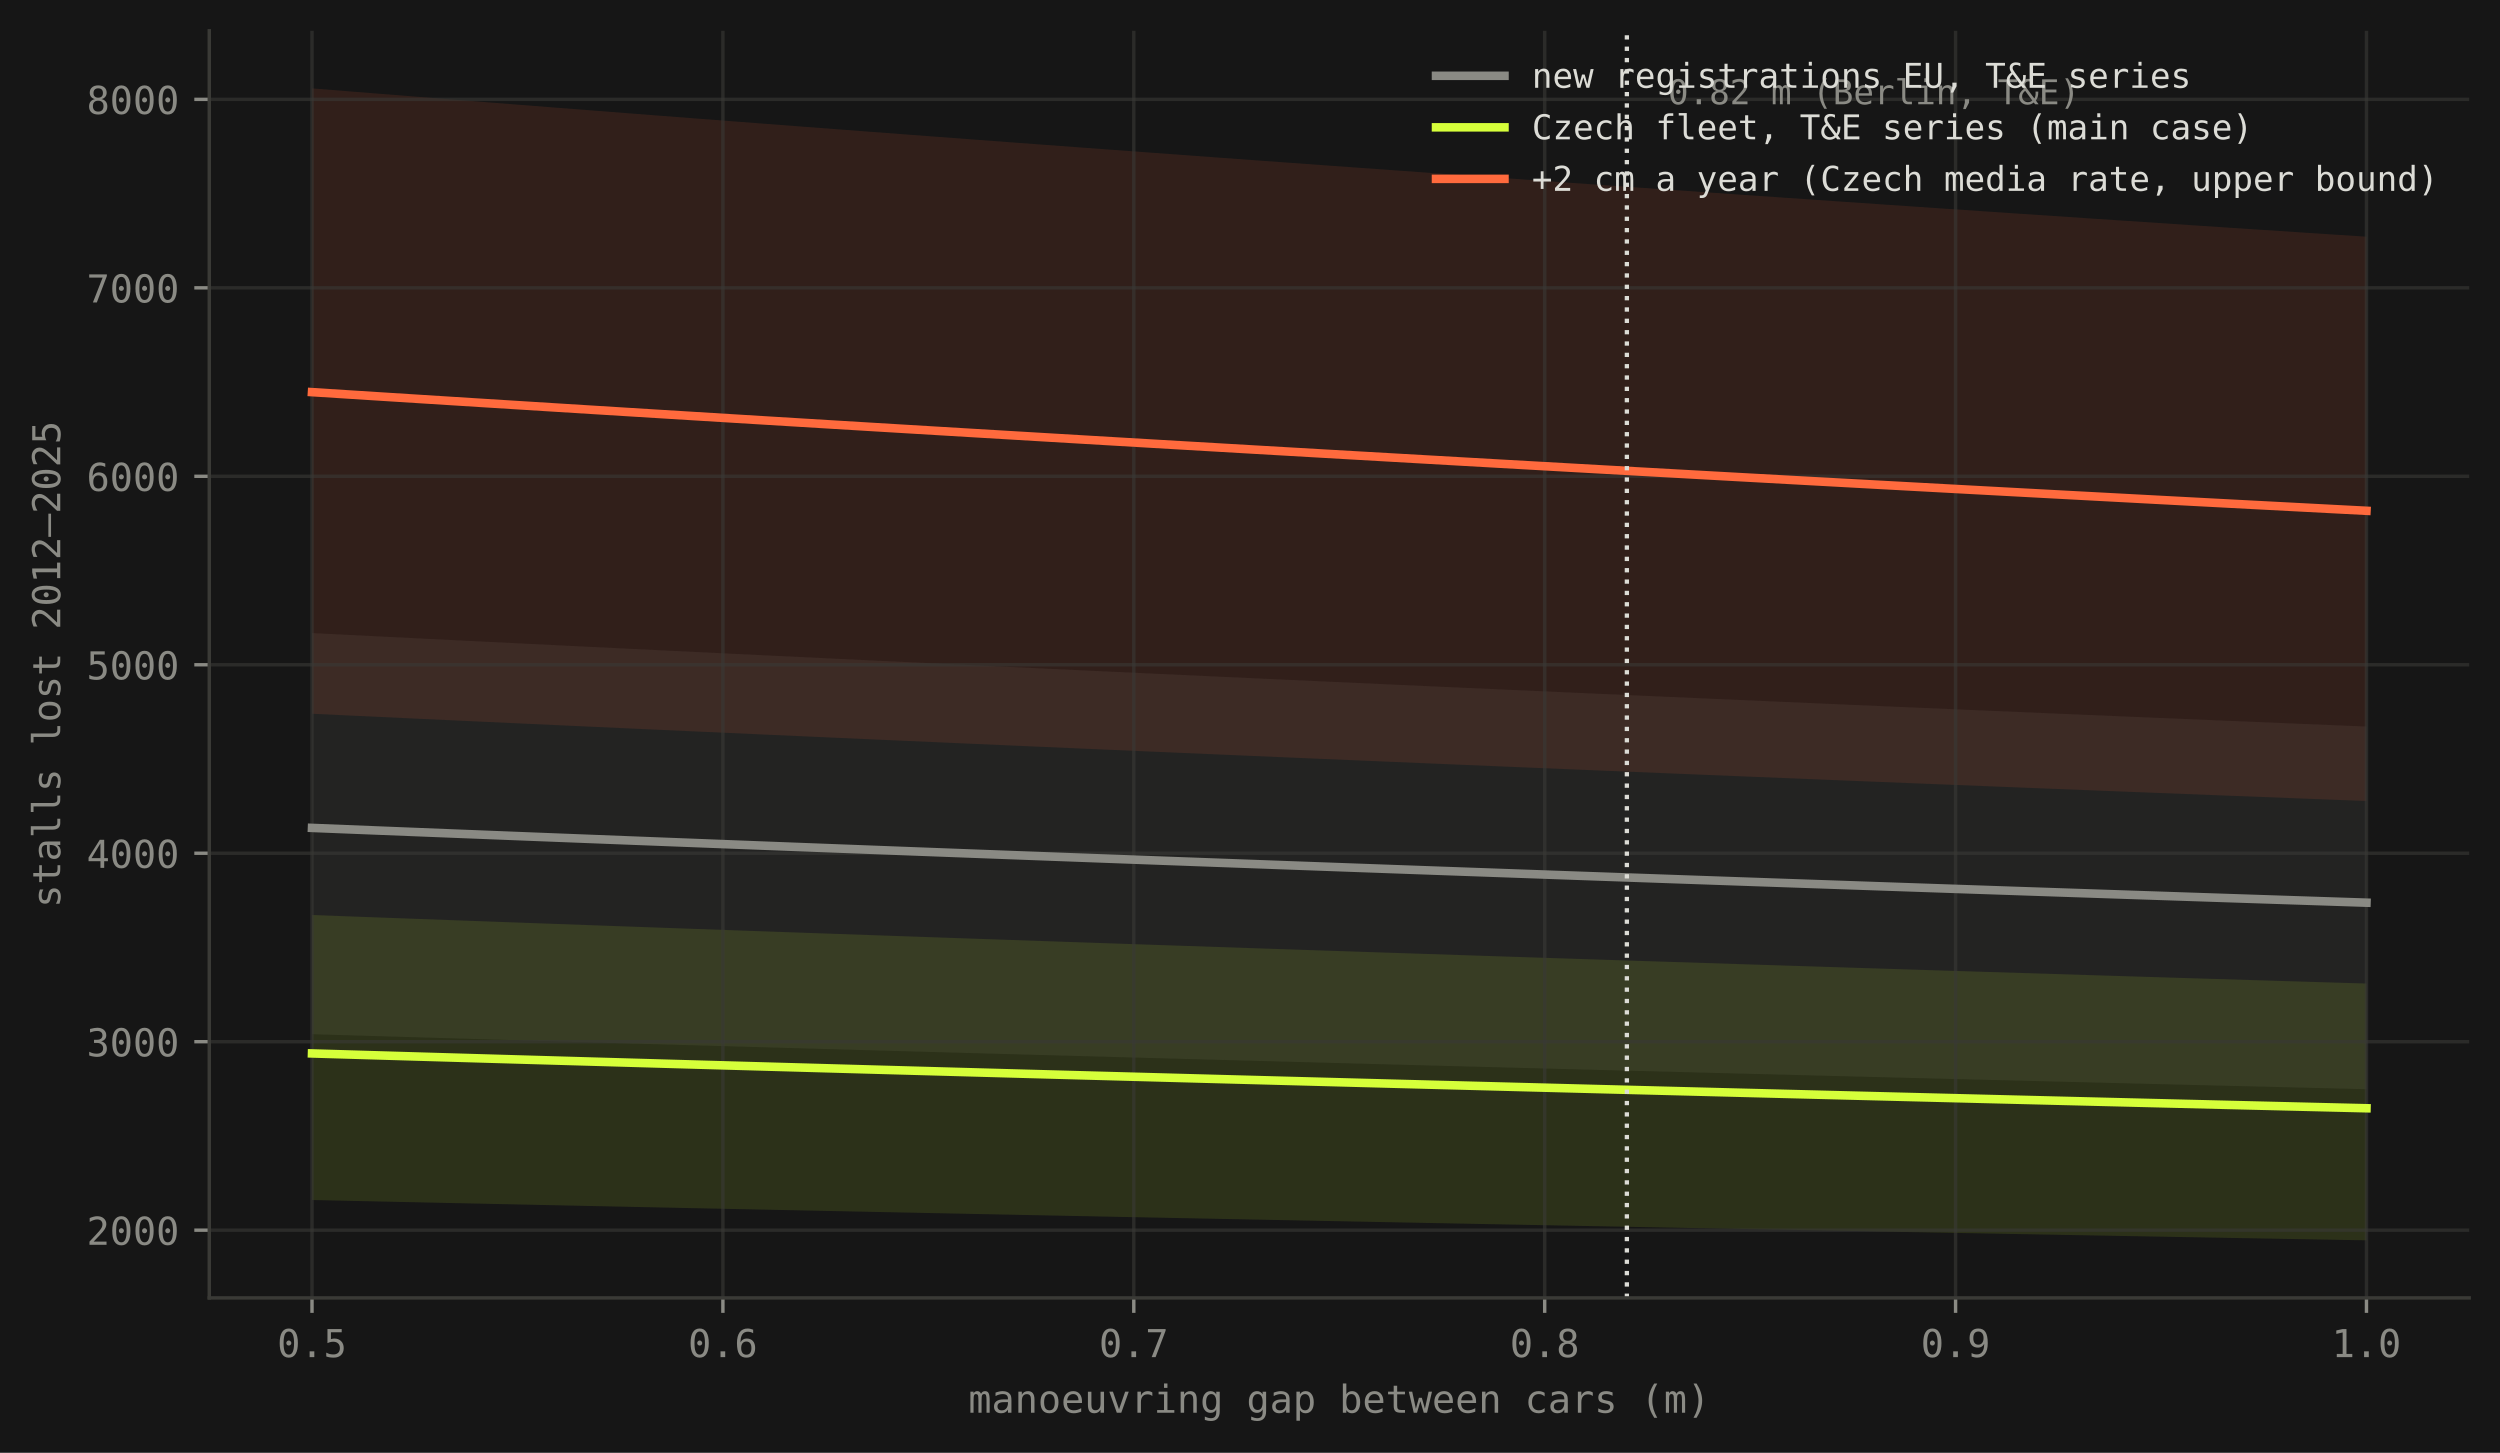
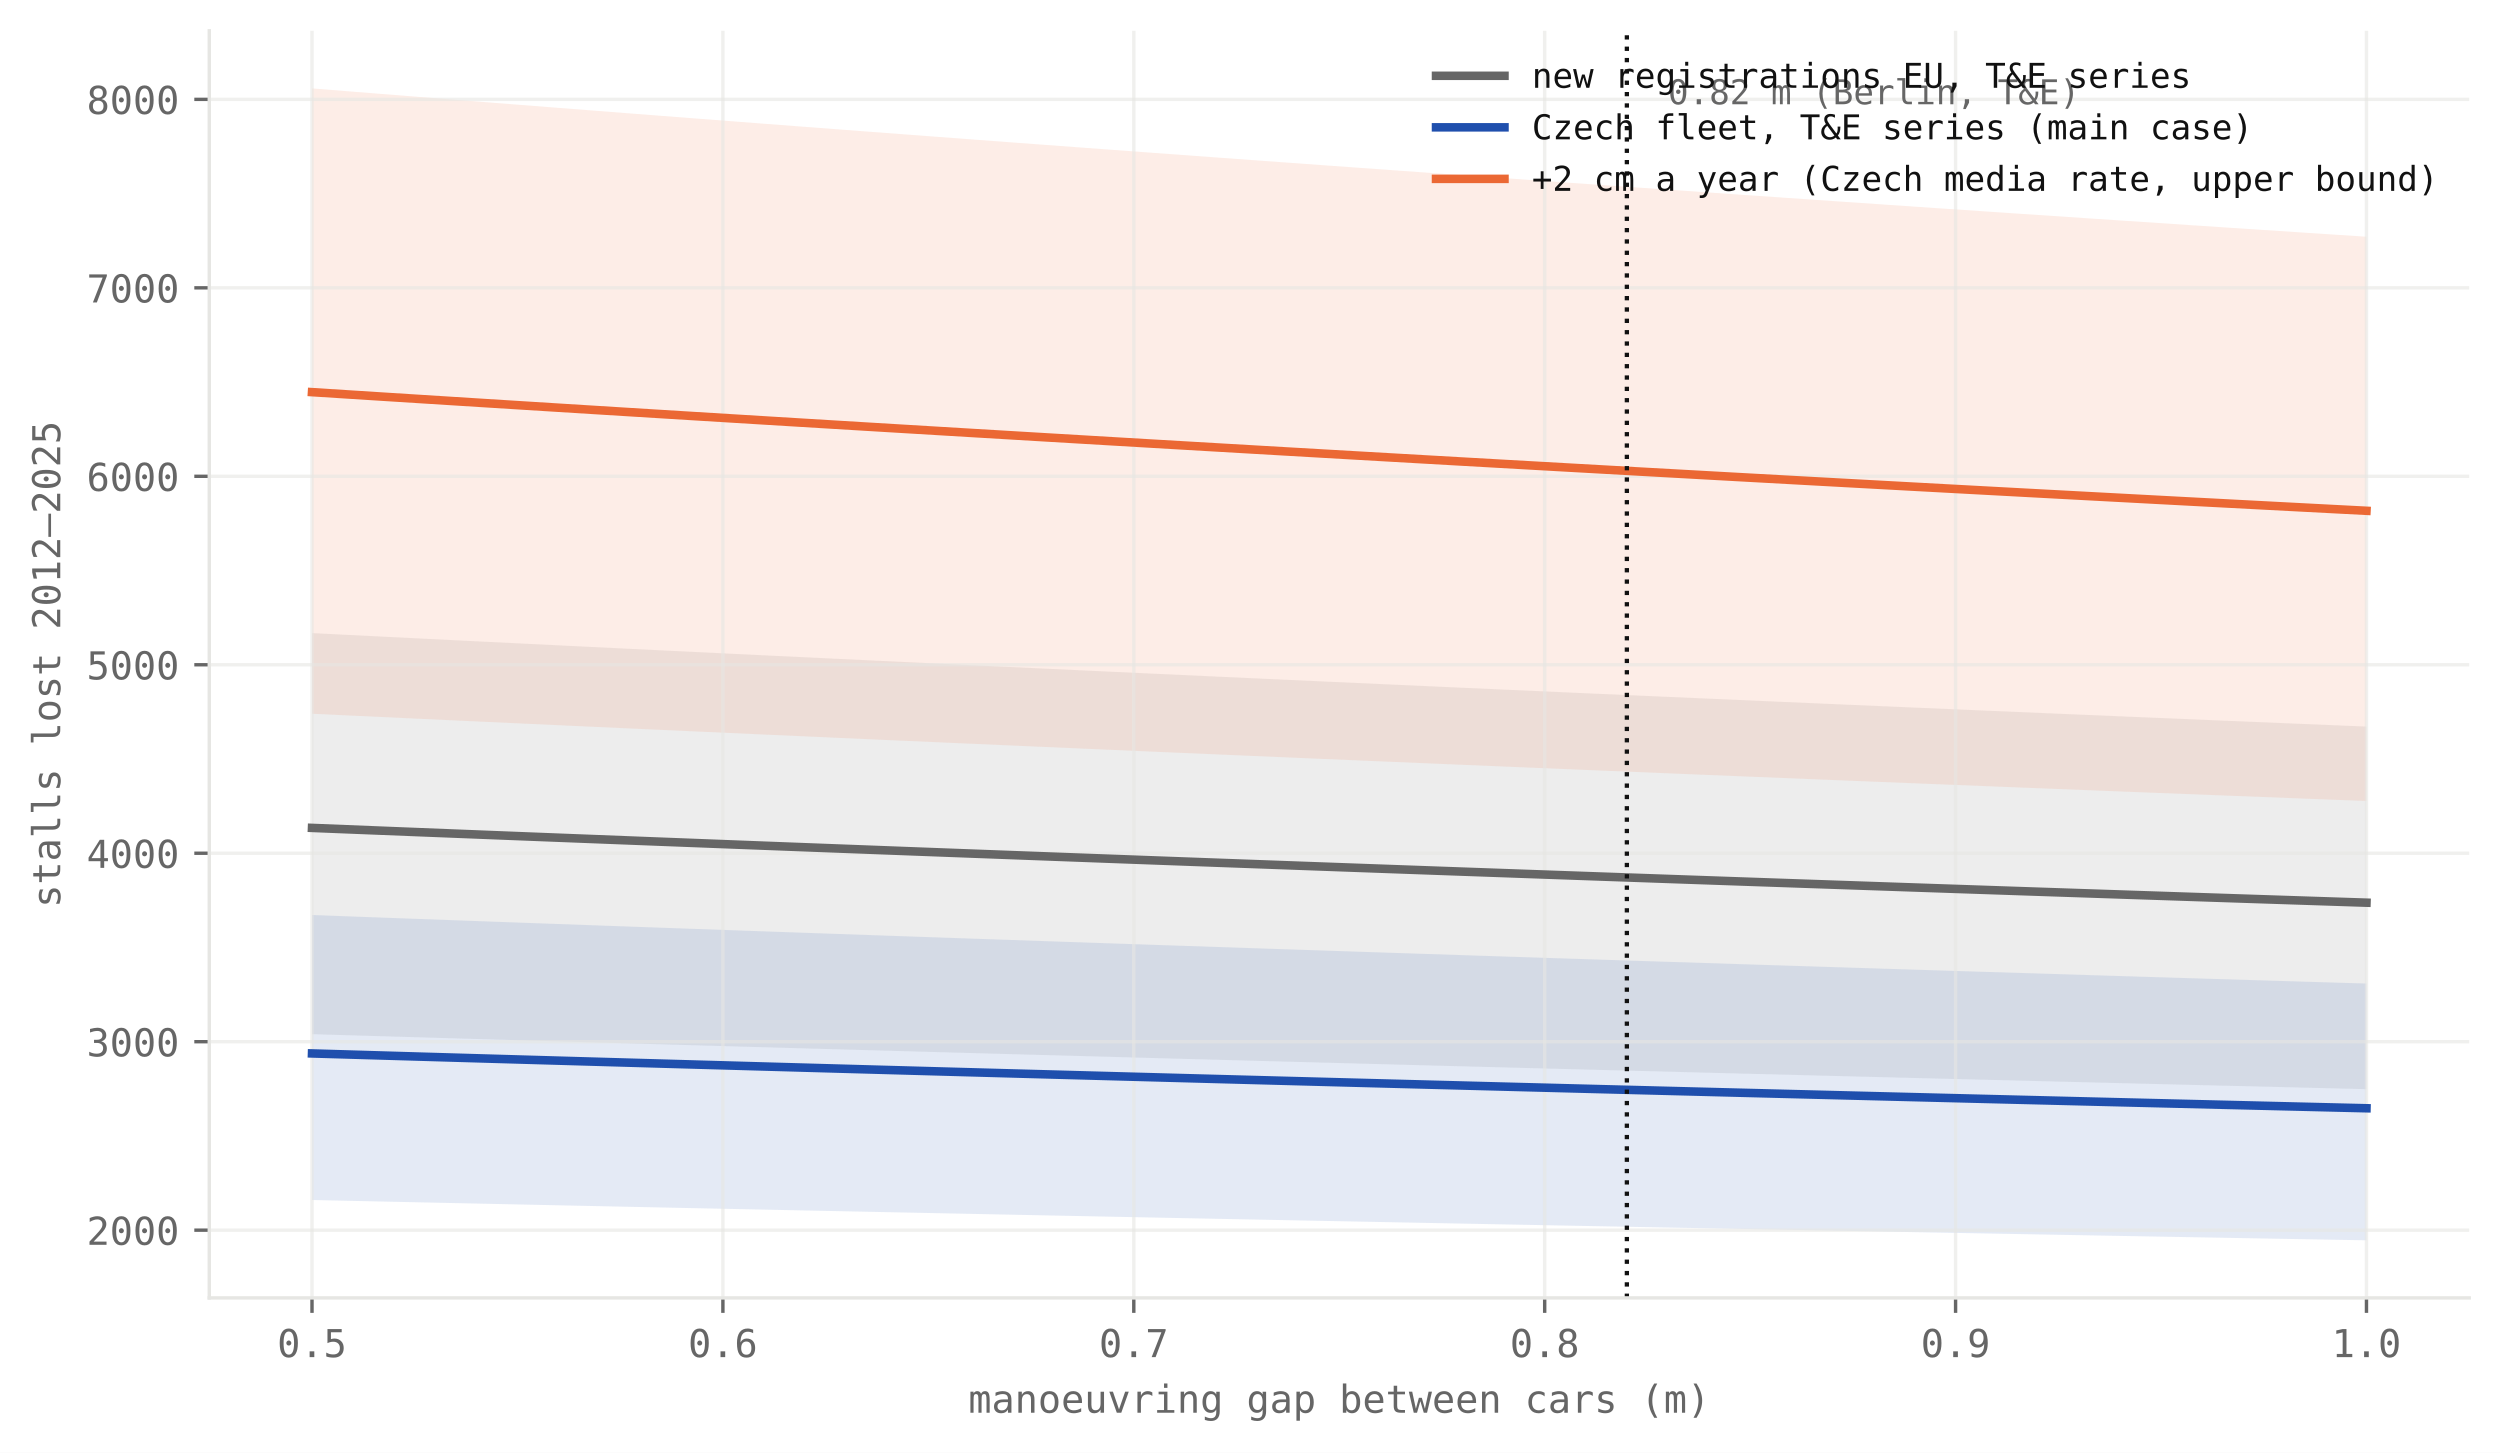
<svg xmlns="http://www.w3.org/2000/svg" xmlns:xlink="http://www.w3.org/1999/xlink" width="584.4pt" height="339.6pt" viewBox="0 0 584.4 339.6" version="1.1">
  <defs>
    <style type="text/css">*{stroke-linejoin: round; stroke-linecap: butt}</style>
  </defs>
  <g id="figure_1">
    <g id="patch_1">
-       <path d="M 0 339.6  L 584.4 339.6  L 584.4 0  L 0 0  z " style="fill: #161616" />
+       <path d="M 0 339.6  L 584.4 339.6  L 584.4 0  L 0 0  z " style="fill: #ffffff" />
    </g>
    <g id="axes_1">
      <g id="patch_2">
-         <path d="M 48.922 303.399  L 577.2 303.399  L 577.2 7.2  L 48.922 7.2  z " style="fill: #161616" />
+         <path d="M 48.922 303.399  L 577.2 303.399  L 577.2 7.2  L 48.922 7.2  z " style="fill: #ffffff" />
      </g>
      <g id="FillBetweenPolyCollection_1">
        <defs>
          <path id="m9bef10f6ce" d="M 72.934 -191.609  L 72.934 -97.853  L 81.074 -97.612  L 89.214 -97.373  L 97.354 -97.134  L 105.494 -96.896  L 113.634 -96.659  L 121.774 -96.423  L 129.913 -96.187  L 138.053 -95.952  L 146.193 -95.719  L 154.333 -95.486  L 162.473 -95.254  L 170.613 -95.022  L 178.753 -94.792  L 186.893 -94.562  L 195.032 -94.333  L 203.172 -94.105  L 211.312 -93.878  L 219.452 -93.651  L 227.592 -93.426  L 235.732 -93.201  L 243.872 -92.977  L 252.012 -92.753  L 260.151 -92.531  L 268.291 -92.309  L 276.431 -92.088  L 284.571 -91.867  L 292.711 -91.648  L 300.851 -91.429  L 308.991 -91.211  L 317.131 -90.994  L 325.27 -90.777  L 333.41 -90.561  L 341.55 -90.346  L 349.69 -90.132  L 357.83 -89.918  L 365.97 -89.705  L 374.11 -89.493  L 382.25 -89.281  L 390.389 -89.071  L 398.529 -88.861  L 406.669 -88.651  L 414.809 -88.443  L 422.949 -88.235  L 431.089 -88.027  L 439.229 -87.821  L 447.369 -87.615  L 455.508 -87.41  L 463.648 -87.205  L 471.788 -87.001  L 479.928 -86.798  L 488.068 -86.596  L 496.208 -86.394  L 504.348 -86.193  L 512.488 -85.992  L 520.627 -85.792  L 528.767 -85.593  L 536.907 -85.394  L 545.047 -85.196  L 553.187 -84.999  L 553.187 -169.757  L 553.187 -169.757  L 545.047 -170.093  L 536.907 -170.429  L 528.767 -170.767  L 520.627 -171.105  L 512.488 -171.445  L 504.348 -171.786  L 496.208 -172.128  L 488.068 -172.471  L 479.928 -172.816  L 471.788 -173.161  L 463.648 -173.507  L 455.508 -173.855  L 447.369 -174.204  L 439.229 -174.554  L 431.089 -174.905  L 422.949 -175.258  L 414.809 -175.611  L 406.669 -175.966  L 398.529 -176.322  L 390.389 -176.679  L 382.25 -177.037  L 374.11 -177.397  L 365.97 -177.758  L 357.83 -178.12  L 349.69 -178.483  L 341.55 -178.847  L 333.41 -179.213  L 325.27 -179.58  L 317.131 -179.948  L 308.991 -180.317  L 300.851 -180.688  L 292.711 -181.06  L 284.571 -181.433  L 276.431 -181.808  L 268.291 -182.184  L 260.151 -182.561  L 252.012 -182.939  L 243.872 -183.319  L 235.732 -183.7  L 227.592 -184.082  L 219.452 -184.466  L 211.312 -184.851  L 203.172 -185.237  L 195.032 -185.625  L 186.893 -186.014  L 178.753 -186.405  L 170.613 -186.797  L 162.473 -187.19  L 154.333 -187.584  L 146.193 -187.981  L 138.053 -188.378  L 129.913 -188.777  L 121.774 -189.177  L 113.634 -189.579  L 105.494 -189.982  L 97.354 -190.386  L 89.214 -190.792  L 81.074 -191.2  L 72.934 -191.609  z " />
        </defs>
        <g clip-path="url(#p67eb37862a)">
-           <use xlink:href="#m9bef10f6ce" x="0" y="339.6" style="fill: #8a8a84; fill-opacity: 0.12" />
+           <use xlink:href="#m9bef10f6ce" x="0" y="339.6" style="fill: #666666; fill-opacity: 0.12" />
        </g>
      </g>
      <g id="FillBetweenPolyCollection_2">
        <defs>
          <path id="m5cf1ef7be6" d="M 72.934 -125.706  L 72.934 -59.087  L 81.074 -58.91  L 89.214 -58.733  L 97.354 -58.558  L 105.494 -58.383  L 113.634 -58.209  L 121.774 -58.035  L 129.913 -57.862  L 138.053 -57.689  L 146.193 -57.518  L 154.333 -57.347  L 162.473 -57.176  L 170.613 -57.006  L 178.753 -56.837  L 186.893 -56.668  L 195.032 -56.5  L 203.172 -56.333  L 211.312 -56.166  L 219.452 -56  L 227.592 -55.834  L 235.732 -55.669  L 243.872 -55.504  L 252.012 -55.341  L 260.151 -55.177  L 268.291 -55.015  L 276.431 -54.853  L 284.571 -54.691  L 292.711 -54.53  L 300.851 -54.37  L 308.991 -54.21  L 317.131 -54.051  L 325.27 -53.892  L 333.41 -53.734  L 341.55 -53.576  L 349.69 -53.419  L 357.83 -53.263  L 365.97 -53.107  L 374.11 -52.951  L 382.25 -52.796  L 390.389 -52.642  L 398.529 -52.488  L 406.669 -52.335  L 414.809 -52.182  L 422.949 -52.03  L 431.089 -51.878  L 439.229 -51.727  L 447.369 -51.577  L 455.508 -51.426  L 463.648 -51.277  L 471.788 -51.128  L 479.928 -50.979  L 488.068 -50.831  L 496.208 -50.683  L 504.348 -50.536  L 512.488 -50.39  L 520.627 -50.244  L 528.767 -50.098  L 536.907 -49.953  L 545.047 -49.808  L 553.187 -49.664  L 553.187 -109.688  L 553.187 -109.688  L 545.047 -109.933  L 536.907 -110.179  L 528.767 -110.426  L 520.627 -110.673  L 512.488 -110.921  L 504.348 -111.171  L 496.208 -111.421  L 488.068 -111.672  L 479.928 -111.923  L 471.788 -112.176  L 463.648 -112.429  L 455.508 -112.684  L 447.369 -112.939  L 439.229 -113.195  L 431.089 -113.452  L 422.949 -113.71  L 414.809 -113.969  L 406.669 -114.228  L 398.529 -114.489  L 390.389 -114.75  L 382.25 -115.012  L 374.11 -115.276  L 365.97 -115.54  L 357.83 -115.805  L 349.69 -116.071  L 341.55 -116.338  L 333.41 -116.606  L 325.27 -116.875  L 317.131 -117.145  L 308.991 -117.415  L 300.851 -117.687  L 292.711 -117.96  L 284.571 -118.233  L 276.431 -118.508  L 268.291 -118.784  L 260.151 -119.06  L 252.012 -119.338  L 243.872 -119.616  L 235.732 -119.896  L 227.592 -120.176  L 219.452 -120.458  L 211.312 -120.741  L 203.172 -121.024  L 195.032 -121.309  L 186.893 -121.595  L 178.753 -121.881  L 170.613 -122.169  L 162.473 -122.458  L 154.333 -122.748  L 146.193 -123.039  L 138.053 -123.331  L 129.913 -123.624  L 121.774 -123.918  L 113.634 -124.213  L 105.494 -124.51  L 97.354 -124.807  L 89.214 -125.106  L 81.074 -125.405  L 72.934 -125.706  z " />
        </defs>
        <g clip-path="url(#p67eb37862a)">
-           <use xlink:href="#m5cf1ef7be6" x="0" y="339.6" style="fill: #d6ff3a; fill-opacity: 0.12" />
+           <use xlink:href="#m5cf1ef7be6" x="0" y="339.6" style="fill: #1f4fad; fill-opacity: 0.12" />
        </g>
      </g>
      <g id="FillBetweenPolyCollection_3">
        <defs>
          <path id="m1416a042d8" d="M 72.934 -318.936  L 72.934 -172.751  L 81.074 -172.369  L 89.214 -171.988  L 97.354 -171.608  L 105.494 -171.23  L 113.634 -170.853  L 121.774 -170.478  L 129.913 -170.104  L 138.053 -169.731  L 146.193 -169.36  L 154.333 -168.99  L 162.473 -168.621  L 170.613 -168.253  L 178.753 -167.887  L 186.893 -167.523  L 195.032 -167.159  L 203.172 -166.797  L 211.312 -166.436  L 219.452 -166.076  L 227.592 -165.718  L 235.732 -165.361  L 243.872 -165.005  L 252.012 -164.651  L 260.151 -164.297  L 268.291 -163.945  L 276.431 -163.594  L 284.571 -163.245  L 292.711 -162.896  L 300.851 -162.549  L 308.991 -162.203  L 317.131 -161.859  L 325.27 -161.515  L 333.41 -161.173  L 341.55 -160.831  L 349.69 -160.491  L 357.83 -160.153  L 365.97 -159.815  L 374.11 -159.478  L 382.25 -159.143  L 390.389 -158.809  L 398.529 -158.476  L 406.669 -158.144  L 414.809 -157.813  L 422.949 -157.483  L 431.089 -157.155  L 439.229 -156.828  L 447.369 -156.501  L 455.508 -156.176  L 463.648 -155.852  L 471.788 -155.529  L 479.928 -155.207  L 488.068 -154.886  L 496.208 -154.566  L 504.348 -154.247  L 512.488 -153.93  L 520.627 -153.613  L 528.767 -153.298  L 536.907 -152.983  L 545.047 -152.67  L 553.187 -152.357  L 553.187 -284.266  L 553.187 -284.266  L 545.047 -284.797  L 536.907 -285.33  L 528.767 -285.865  L 520.627 -286.401  L 512.488 -286.939  L 504.348 -287.479  L 496.208 -288.021  L 488.068 -288.565  L 479.928 -289.11  L 471.788 -289.658  L 463.648 -290.207  L 455.508 -290.758  L 447.369 -291.311  L 439.229 -291.865  L 431.089 -292.422  L 422.949 -292.981  L 414.809 -293.541  L 406.669 -294.103  L 398.529 -294.668  L 390.389 -295.234  L 382.25 -295.802  L 374.11 -296.372  L 365.97 -296.944  L 357.83 -297.518  L 349.69 -298.094  L 341.55 -298.672  L 333.41 -299.252  L 325.27 -299.834  L 317.131 -300.418  L 308.991 -301.004  L 300.851 -301.593  L 292.711 -302.183  L 284.571 -302.775  L 276.431 -303.369  L 268.291 -303.966  L 260.151 -304.564  L 252.012 -305.165  L 243.872 -305.768  L 235.732 -306.372  L 227.592 -306.979  L 219.452 -307.589  L 211.312 -308.2  L 203.172 -308.813  L 195.032 -309.429  L 186.893 -310.047  L 178.753 -310.667  L 170.613 -311.29  L 162.473 -311.914  L 154.333 -312.541  L 146.193 -313.17  L 138.053 -313.802  L 129.913 -314.435  L 121.774 -315.071  L 113.634 -315.709  L 105.494 -316.35  L 97.354 -316.993  L 89.214 -317.638  L 81.074 -318.286  L 72.934 -318.936  z " />
        </defs>
        <g clip-path="url(#p67eb37862a)">
-           <use xlink:href="#m1416a042d8" x="0" y="339.6" style="fill: #ff6a3d; fill-opacity: 0.12" />
+           <use xlink:href="#m1416a042d8" x="0" y="339.6" style="fill: #eb6834; fill-opacity: 0.12" />
        </g>
      </g>
      <g id="matplotlib.axis_1">
        <g id="xtick_1">
          <g id="line2d_1">
-             <path d="M 72.934 303.399  L 72.934 7.2  " clip-path="url(#p67eb37862a)" style="fill: none; stroke: #3a3a36; stroke-opacity: 0.6; stroke-width: 0.8; stroke-linecap: square" />
+             <path d="M 72.934 303.399  L 72.934 7.2  " clip-path="url(#p67eb37862a)" style="fill: none; stroke: #e6e6e3; stroke-opacity: 0.6; stroke-width: 0.8; stroke-linecap: square" />
          </g>
          <g id="line2d_2">
            <defs>
-               <path id="mad4e9bbb70" d="M 0 0  L 0 3.5  " style="stroke: #8a8a84; stroke-width: 0.8" />
+               <path id="mad4e9bbb70" d="M 0 0  L 0 3.5  " style="stroke: #666666; stroke-width: 0.8" />
            </defs>
            <g>
-               <use xlink:href="#mad4e9bbb70" x="72.934" y="303.399" style="fill: #8a8a84; stroke: #8a8a84; stroke-width: 0.8" />
+               <use xlink:href="#mad4e9bbb70" x="72.934" y="303.399" style="fill: #666666; stroke: #666666; stroke-width: 0.8" />
            </g>
          </g>
          <g id="text_1">
-             <text style="font-size: 9px; font-family: 'DejaVu Sans Mono', 'Bitstream Vera Sans Mono', 'Computer Modern Typewriter', 'Andale Mono', 'Nimbus Mono L', 'Courier New', 'Courier', 'Fixed', 'Terminal', monospace; text-anchor: middle; fill: #8a8a84" x="72.934" y="317.237" transform="rotate(-0 72.93427 317.2367)">0.5</text>
+             <text style="font-size: 9px; font-family: 'DejaVu Sans Mono', 'Bitstream Vera Sans Mono', 'Computer Modern Typewriter', 'Andale Mono', 'Nimbus Mono L', 'Courier New', 'Courier', 'Fixed', 'Terminal', monospace; text-anchor: middle; fill: #666666" x="72.934" y="317.237" transform="rotate(-0 72.93427 317.2367)">0.5</text>
          </g>
        </g>
        <g id="xtick_2">
          <g id="line2d_3">
-             <path d="M 168.985 303.399  L 168.985 7.2  " clip-path="url(#p67eb37862a)" style="fill: none; stroke: #3a3a36; stroke-opacity: 0.6; stroke-width: 0.8; stroke-linecap: square" />
+             <path d="M 168.985 303.399  L 168.985 7.2  " clip-path="url(#p67eb37862a)" style="fill: none; stroke: #e6e6e3; stroke-opacity: 0.6; stroke-width: 0.8; stroke-linecap: square" />
          </g>
          <g id="line2d_4">
            <g>
-               <use xlink:href="#mad4e9bbb70" x="168.985" y="303.399" style="fill: #8a8a84; stroke: #8a8a84; stroke-width: 0.8" />
+               <use xlink:href="#mad4e9bbb70" x="168.985" y="303.399" style="fill: #666666; stroke: #666666; stroke-width: 0.8" />
            </g>
          </g>
          <g id="text_2">
-             <text style="font-size: 9px; font-family: 'DejaVu Sans Mono', 'Bitstream Vera Sans Mono', 'Computer Modern Typewriter', 'Andale Mono', 'Nimbus Mono L', 'Courier New', 'Courier', 'Fixed', 'Terminal', monospace; text-anchor: middle; fill: #8a8a84" x="168.985" y="317.237" transform="rotate(-0 168.9848 317.2367)">0.6</text>
+             <text style="font-size: 9px; font-family: 'DejaVu Sans Mono', 'Bitstream Vera Sans Mono', 'Computer Modern Typewriter', 'Andale Mono', 'Nimbus Mono L', 'Courier New', 'Courier', 'Fixed', 'Terminal', monospace; text-anchor: middle; fill: #666666" x="168.985" y="317.237" transform="rotate(-0 168.9848 317.2367)">0.6</text>
          </g>
        </g>
        <g id="xtick_3">
          <g id="line2d_5">
-             <path d="M 265.035 303.399  L 265.035 7.2  " clip-path="url(#p67eb37862a)" style="fill: none; stroke: #3a3a36; stroke-opacity: 0.6; stroke-width: 0.8; stroke-linecap: square" />
+             <path d="M 265.035 303.399  L 265.035 7.2  " clip-path="url(#p67eb37862a)" style="fill: none; stroke: #e6e6e3; stroke-opacity: 0.6; stroke-width: 0.8; stroke-linecap: square" />
          </g>
          <g id="line2d_6">
            <g>
-               <use xlink:href="#mad4e9bbb70" x="265.035" y="303.399" style="fill: #8a8a84; stroke: #8a8a84; stroke-width: 0.8" />
+               <use xlink:href="#mad4e9bbb70" x="265.035" y="303.399" style="fill: #666666; stroke: #666666; stroke-width: 0.8" />
            </g>
          </g>
          <g id="text_3">
-             <text style="font-size: 9px; font-family: 'DejaVu Sans Mono', 'Bitstream Vera Sans Mono', 'Computer Modern Typewriter', 'Andale Mono', 'Nimbus Mono L', 'Courier New', 'Courier', 'Fixed', 'Terminal', monospace; text-anchor: middle; fill: #8a8a84" x="265.035" y="317.237" transform="rotate(-0 265.0353 317.2367)">0.7</text>
+             <text style="font-size: 9px; font-family: 'DejaVu Sans Mono', 'Bitstream Vera Sans Mono', 'Computer Modern Typewriter', 'Andale Mono', 'Nimbus Mono L', 'Courier New', 'Courier', 'Fixed', 'Terminal', monospace; text-anchor: middle; fill: #666666" x="265.035" y="317.237" transform="rotate(-0 265.0353 317.2367)">0.7</text>
          </g>
        </g>
        <g id="xtick_4">
          <g id="line2d_7">
-             <path d="M 361.086 303.399  L 361.086 7.2  " clip-path="url(#p67eb37862a)" style="fill: none; stroke: #3a3a36; stroke-opacity: 0.6; stroke-width: 0.8; stroke-linecap: square" />
+             <path d="M 361.086 303.399  L 361.086 7.2  " clip-path="url(#p67eb37862a)" style="fill: none; stroke: #e6e6e3; stroke-opacity: 0.6; stroke-width: 0.8; stroke-linecap: square" />
          </g>
          <g id="line2d_8">
            <g>
-               <use xlink:href="#mad4e9bbb70" x="361.086" y="303.399" style="fill: #8a8a84; stroke: #8a8a84; stroke-width: 0.8" />
+               <use xlink:href="#mad4e9bbb70" x="361.086" y="303.399" style="fill: #666666; stroke: #666666; stroke-width: 0.8" />
            </g>
          </g>
          <g id="text_4">
-             <text style="font-size: 9px; font-family: 'DejaVu Sans Mono', 'Bitstream Vera Sans Mono', 'Computer Modern Typewriter', 'Andale Mono', 'Nimbus Mono L', 'Courier New', 'Courier', 'Fixed', 'Terminal', monospace; text-anchor: middle; fill: #8a8a84" x="361.086" y="317.237" transform="rotate(-0 361.0858 317.2367)">0.8</text>
+             <text style="font-size: 9px; font-family: 'DejaVu Sans Mono', 'Bitstream Vera Sans Mono', 'Computer Modern Typewriter', 'Andale Mono', 'Nimbus Mono L', 'Courier New', 'Courier', 'Fixed', 'Terminal', monospace; text-anchor: middle; fill: #666666" x="361.086" y="317.237" transform="rotate(-0 361.0858 317.2367)">0.8</text>
          </g>
        </g>
        <g id="xtick_5">
          <g id="line2d_9">
-             <path d="M 457.136 303.399  L 457.136 7.2  " clip-path="url(#p67eb37862a)" style="fill: none; stroke: #3a3a36; stroke-opacity: 0.6; stroke-width: 0.8; stroke-linecap: square" />
+             <path d="M 457.136 303.399  L 457.136 7.2  " clip-path="url(#p67eb37862a)" style="fill: none; stroke: #e6e6e3; stroke-opacity: 0.6; stroke-width: 0.8; stroke-linecap: square" />
          </g>
          <g id="line2d_10">
            <g>
-               <use xlink:href="#mad4e9bbb70" x="457.136" y="303.399" style="fill: #8a8a84; stroke: #8a8a84; stroke-width: 0.8" />
+               <use xlink:href="#mad4e9bbb70" x="457.136" y="303.399" style="fill: #666666; stroke: #666666; stroke-width: 0.8" />
            </g>
          </g>
          <g id="text_5">
-             <text style="font-size: 9px; font-family: 'DejaVu Sans Mono', 'Bitstream Vera Sans Mono', 'Computer Modern Typewriter', 'Andale Mono', 'Nimbus Mono L', 'Courier New', 'Courier', 'Fixed', 'Terminal', monospace; text-anchor: middle; fill: #8a8a84" x="457.136" y="317.237" transform="rotate(-0 457.1364 317.2367)">0.9</text>
+             <text style="font-size: 9px; font-family: 'DejaVu Sans Mono', 'Bitstream Vera Sans Mono', 'Computer Modern Typewriter', 'Andale Mono', 'Nimbus Mono L', 'Courier New', 'Courier', 'Fixed', 'Terminal', monospace; text-anchor: middle; fill: #666666" x="457.136" y="317.237" transform="rotate(-0 457.1364 317.2367)">0.9</text>
          </g>
        </g>
        <g id="xtick_6">
          <g id="line2d_11">
-             <path d="M 553.187 303.399  L 553.187 7.2  " clip-path="url(#p67eb37862a)" style="fill: none; stroke: #3a3a36; stroke-opacity: 0.6; stroke-width: 0.8; stroke-linecap: square" />
+             <path d="M 553.187 303.399  L 553.187 7.2  " clip-path="url(#p67eb37862a)" style="fill: none; stroke: #e6e6e3; stroke-opacity: 0.6; stroke-width: 0.8; stroke-linecap: square" />
          </g>
          <g id="line2d_12">
            <g>
-               <use xlink:href="#mad4e9bbb70" x="553.187" y="303.399" style="fill: #8a8a84; stroke: #8a8a84; stroke-width: 0.8" />
+               <use xlink:href="#mad4e9bbb70" x="553.187" y="303.399" style="fill: #666666; stroke: #666666; stroke-width: 0.8" />
            </g>
          </g>
          <g id="text_6">
-             <text style="font-size: 9px; font-family: 'DejaVu Sans Mono', 'Bitstream Vera Sans Mono', 'Computer Modern Typewriter', 'Andale Mono', 'Nimbus Mono L', 'Courier New', 'Courier', 'Fixed', 'Terminal', monospace; text-anchor: middle; fill: #8a8a84" x="553.187" y="317.237" transform="rotate(-0 553.1869 317.2367)">1.0</text>
+             <text style="font-size: 9px; font-family: 'DejaVu Sans Mono', 'Bitstream Vera Sans Mono', 'Computer Modern Typewriter', 'Andale Mono', 'Nimbus Mono L', 'Courier New', 'Courier', 'Fixed', 'Terminal', monospace; text-anchor: middle; fill: #666666" x="553.187" y="317.237" transform="rotate(-0 553.1869 317.2367)">1.0</text>
          </g>
        </g>
        <g id="text_7">
-           <text style="font-size: 9px; font-family: 'DejaVu Sans Mono', 'Bitstream Vera Sans Mono', 'Computer Modern Typewriter', 'Andale Mono', 'Nimbus Mono L', 'Courier New', 'Courier', 'Fixed', 'Terminal', monospace; text-anchor: middle; fill: #8a8a84" x="313.061" y="330.237" transform="rotate(-0 313.0606 330.2374)">manoeuvring gap between cars (m)</text>
+           <text style="font-size: 9px; font-family: 'DejaVu Sans Mono', 'Bitstream Vera Sans Mono', 'Computer Modern Typewriter', 'Andale Mono', 'Nimbus Mono L', 'Courier New', 'Courier', 'Fixed', 'Terminal', monospace; text-anchor: middle; fill: #666666" x="313.061" y="330.237" transform="rotate(-0 313.0606 330.2374)">manoeuvring gap between cars (m)</text>
        </g>
      </g>
      <g id="matplotlib.axis_2">
        <g id="ytick_1">
          <g id="line2d_13">
-             <path d="M 48.922 287.569  L 577.2 287.569  " clip-path="url(#p67eb37862a)" style="fill: none; stroke: #3a3a36; stroke-opacity: 0.6; stroke-width: 0.8; stroke-linecap: square" />
+             <path d="M 48.922 287.569  L 577.2 287.569  " clip-path="url(#p67eb37862a)" style="fill: none; stroke: #e6e6e3; stroke-opacity: 0.6; stroke-width: 0.8; stroke-linecap: square" />
          </g>
          <g id="line2d_14">
            <defs>
-               <path id="m25fd55a924" d="M 0 0  L -3.5 0  " style="stroke: #8a8a84; stroke-width: 0.8" />
+               <path id="m25fd55a924" d="M 0 0  L -3.5 0  " style="stroke: #666666; stroke-width: 0.8" />
            </defs>
            <g>
-               <use xlink:href="#m25fd55a924" x="48.922" y="287.569" style="fill: #8a8a84; stroke: #8a8a84; stroke-width: 0.8" />
+               <use xlink:href="#m25fd55a924" x="48.922" y="287.569" style="fill: #666666; stroke: #666666; stroke-width: 0.8" />
            </g>
          </g>
          <g id="text_8">
-             <text style="font-size: 9px; font-family: 'DejaVu Sans Mono', 'Bitstream Vera Sans Mono', 'Computer Modern Typewriter', 'Andale Mono', 'Nimbus Mono L', 'Courier New', 'Courier', 'Fixed', 'Terminal', monospace; text-anchor: end; fill: #8a8a84" x="41.922" y="290.988" transform="rotate(-0 41.92164 290.9882)">2000</text>
+             <text style="font-size: 9px; font-family: 'DejaVu Sans Mono', 'Bitstream Vera Sans Mono', 'Computer Modern Typewriter', 'Andale Mono', 'Nimbus Mono L', 'Courier New', 'Courier', 'Fixed', 'Terminal', monospace; text-anchor: end; fill: #666666" x="41.922" y="290.988" transform="rotate(-0 41.92164 290.9882)">2000</text>
          </g>
        </g>
        <g id="ytick_2">
          <g id="line2d_15">
-             <path d="M 48.922 243.512  L 577.2 243.512  " clip-path="url(#p67eb37862a)" style="fill: none; stroke: #3a3a36; stroke-opacity: 0.6; stroke-width: 0.8; stroke-linecap: square" />
+             <path d="M 48.922 243.512  L 577.2 243.512  " clip-path="url(#p67eb37862a)" style="fill: none; stroke: #e6e6e3; stroke-opacity: 0.6; stroke-width: 0.8; stroke-linecap: square" />
          </g>
          <g id="line2d_16">
            <g>
-               <use xlink:href="#m25fd55a924" x="48.922" y="243.512" style="fill: #8a8a84; stroke: #8a8a84; stroke-width: 0.8" />
+               <use xlink:href="#m25fd55a924" x="48.922" y="243.512" style="fill: #666666; stroke: #666666; stroke-width: 0.8" />
            </g>
          </g>
          <g id="text_9">
-             <text style="font-size: 9px; font-family: 'DejaVu Sans Mono', 'Bitstream Vera Sans Mono', 'Computer Modern Typewriter', 'Andale Mono', 'Nimbus Mono L', 'Courier New', 'Courier', 'Fixed', 'Terminal', monospace; text-anchor: end; fill: #8a8a84" x="41.922" y="246.931" transform="rotate(-0 41.92164 246.9311)">3000</text>
+             <text style="font-size: 9px; font-family: 'DejaVu Sans Mono', 'Bitstream Vera Sans Mono', 'Computer Modern Typewriter', 'Andale Mono', 'Nimbus Mono L', 'Courier New', 'Courier', 'Fixed', 'Terminal', monospace; text-anchor: end; fill: #666666" x="41.922" y="246.931" transform="rotate(-0 41.92164 246.9311)">3000</text>
          </g>
        </g>
        <g id="ytick_3">
          <g id="line2d_17">
-             <path d="M 48.922 199.455  L 577.2 199.455  " clip-path="url(#p67eb37862a)" style="fill: none; stroke: #3a3a36; stroke-opacity: 0.6; stroke-width: 0.8; stroke-linecap: square" />
+             <path d="M 48.922 199.455  L 577.2 199.455  " clip-path="url(#p67eb37862a)" style="fill: none; stroke: #e6e6e3; stroke-opacity: 0.6; stroke-width: 0.8; stroke-linecap: square" />
          </g>
          <g id="line2d_18">
            <g>
-               <use xlink:href="#m25fd55a924" x="48.922" y="199.455" style="fill: #8a8a84; stroke: #8a8a84; stroke-width: 0.8" />
+               <use xlink:href="#m25fd55a924" x="48.922" y="199.455" style="fill: #666666; stroke: #666666; stroke-width: 0.8" />
            </g>
          </g>
          <g id="text_10">
-             <text style="font-size: 9px; font-family: 'DejaVu Sans Mono', 'Bitstream Vera Sans Mono', 'Computer Modern Typewriter', 'Andale Mono', 'Nimbus Mono L', 'Courier New', 'Courier', 'Fixed', 'Terminal', monospace; text-anchor: end; fill: #8a8a84" x="41.922" y="202.874" transform="rotate(-0 41.92164 202.874)">4000</text>
+             <text style="font-size: 9px; font-family: 'DejaVu Sans Mono', 'Bitstream Vera Sans Mono', 'Computer Modern Typewriter', 'Andale Mono', 'Nimbus Mono L', 'Courier New', 'Courier', 'Fixed', 'Terminal', monospace; text-anchor: end; fill: #666666" x="41.922" y="202.874" transform="rotate(-0 41.92164 202.874)">4000</text>
          </g>
        </g>
        <g id="ytick_4">
          <g id="line2d_19">
-             <path d="M 48.922 155.398  L 577.2 155.398  " clip-path="url(#p67eb37862a)" style="fill: none; stroke: #3a3a36; stroke-opacity: 0.6; stroke-width: 0.8; stroke-linecap: square" />
+             <path d="M 48.922 155.398  L 577.2 155.398  " clip-path="url(#p67eb37862a)" style="fill: none; stroke: #e6e6e3; stroke-opacity: 0.6; stroke-width: 0.8; stroke-linecap: square" />
          </g>
          <g id="line2d_20">
            <g>
-               <use xlink:href="#m25fd55a924" x="48.922" y="155.398" style="fill: #8a8a84; stroke: #8a8a84; stroke-width: 0.8" />
+               <use xlink:href="#m25fd55a924" x="48.922" y="155.398" style="fill: #666666; stroke: #666666; stroke-width: 0.8" />
            </g>
          </g>
          <g id="text_11">
-             <text style="font-size: 9px; font-family: 'DejaVu Sans Mono', 'Bitstream Vera Sans Mono', 'Computer Modern Typewriter', 'Andale Mono', 'Nimbus Mono L', 'Courier New', 'Courier', 'Fixed', 'Terminal', monospace; text-anchor: end; fill: #8a8a84" x="41.922" y="158.817" transform="rotate(-0 41.92164 158.8169)">5000</text>
+             <text style="font-size: 9px; font-family: 'DejaVu Sans Mono', 'Bitstream Vera Sans Mono', 'Computer Modern Typewriter', 'Andale Mono', 'Nimbus Mono L', 'Courier New', 'Courier', 'Fixed', 'Terminal', monospace; text-anchor: end; fill: #666666" x="41.922" y="158.817" transform="rotate(-0 41.92164 158.8169)">5000</text>
          </g>
        </g>
        <g id="ytick_5">
          <g id="line2d_21">
-             <path d="M 48.922 111.341  L 577.2 111.341  " clip-path="url(#p67eb37862a)" style="fill: none; stroke: #3a3a36; stroke-opacity: 0.6; stroke-width: 0.8; stroke-linecap: square" />
+             <path d="M 48.922 111.341  L 577.2 111.341  " clip-path="url(#p67eb37862a)" style="fill: none; stroke: #e6e6e3; stroke-opacity: 0.6; stroke-width: 0.8; stroke-linecap: square" />
          </g>
          <g id="line2d_22">
            <g>
-               <use xlink:href="#m25fd55a924" x="48.922" y="111.341" style="fill: #8a8a84; stroke: #8a8a84; stroke-width: 0.8" />
+               <use xlink:href="#m25fd55a924" x="48.922" y="111.341" style="fill: #666666; stroke: #666666; stroke-width: 0.8" />
            </g>
          </g>
          <g id="text_12">
-             <text style="font-size: 9px; font-family: 'DejaVu Sans Mono', 'Bitstream Vera Sans Mono', 'Computer Modern Typewriter', 'Andale Mono', 'Nimbus Mono L', 'Courier New', 'Courier', 'Fixed', 'Terminal', monospace; text-anchor: end; fill: #8a8a84" x="41.922" y="114.76" transform="rotate(-0 41.92164 114.7598)">6000</text>
+             <text style="font-size: 9px; font-family: 'DejaVu Sans Mono', 'Bitstream Vera Sans Mono', 'Computer Modern Typewriter', 'Andale Mono', 'Nimbus Mono L', 'Courier New', 'Courier', 'Fixed', 'Terminal', monospace; text-anchor: end; fill: #666666" x="41.922" y="114.76" transform="rotate(-0 41.92164 114.7598)">6000</text>
          </g>
        </g>
        <g id="ytick_6">
          <g id="line2d_23">
-             <path d="M 48.922 67.284  L 577.2 67.284  " clip-path="url(#p67eb37862a)" style="fill: none; stroke: #3a3a36; stroke-opacity: 0.6; stroke-width: 0.8; stroke-linecap: square" />
+             <path d="M 48.922 67.284  L 577.2 67.284  " clip-path="url(#p67eb37862a)" style="fill: none; stroke: #e6e6e3; stroke-opacity: 0.6; stroke-width: 0.8; stroke-linecap: square" />
          </g>
          <g id="line2d_24">
            <g>
-               <use xlink:href="#m25fd55a924" x="48.922" y="67.284" style="fill: #8a8a84; stroke: #8a8a84; stroke-width: 0.8" />
+               <use xlink:href="#m25fd55a924" x="48.922" y="67.284" style="fill: #666666; stroke: #666666; stroke-width: 0.8" />
            </g>
          </g>
          <g id="text_13">
-             <text style="font-size: 9px; font-family: 'DejaVu Sans Mono', 'Bitstream Vera Sans Mono', 'Computer Modern Typewriter', 'Andale Mono', 'Nimbus Mono L', 'Courier New', 'Courier', 'Fixed', 'Terminal', monospace; text-anchor: end; fill: #8a8a84" x="41.922" y="70.703" transform="rotate(-0 41.92164 70.70271)">7000</text>
+             <text style="font-size: 9px; font-family: 'DejaVu Sans Mono', 'Bitstream Vera Sans Mono', 'Computer Modern Typewriter', 'Andale Mono', 'Nimbus Mono L', 'Courier New', 'Courier', 'Fixed', 'Terminal', monospace; text-anchor: end; fill: #666666" x="41.922" y="70.703" transform="rotate(-0 41.92164 70.70271)">7000</text>
          </g>
        </g>
        <g id="ytick_7">
          <g id="line2d_25">
-             <path d="M 48.922 23.227  L 577.2 23.227  " clip-path="url(#p67eb37862a)" style="fill: none; stroke: #3a3a36; stroke-opacity: 0.6; stroke-width: 0.8; stroke-linecap: square" />
+             <path d="M 48.922 23.227  L 577.2 23.227  " clip-path="url(#p67eb37862a)" style="fill: none; stroke: #e6e6e3; stroke-opacity: 0.6; stroke-width: 0.8; stroke-linecap: square" />
          </g>
          <g id="line2d_26">
            <g>
-               <use xlink:href="#m25fd55a924" x="48.922" y="23.227" style="fill: #8a8a84; stroke: #8a8a84; stroke-width: 0.8" />
+               <use xlink:href="#m25fd55a924" x="48.922" y="23.227" style="fill: #666666; stroke: #666666; stroke-width: 0.8" />
            </g>
          </g>
          <g id="text_14">
-             <text style="font-size: 9px; font-family: 'DejaVu Sans Mono', 'Bitstream Vera Sans Mono', 'Computer Modern Typewriter', 'Andale Mono', 'Nimbus Mono L', 'Courier New', 'Courier', 'Fixed', 'Terminal', monospace; text-anchor: end; fill: #8a8a84" x="41.922" y="26.646" transform="rotate(-0 41.92164 26.64562)">8000</text>
+             <text style="font-size: 9px; font-family: 'DejaVu Sans Mono', 'Bitstream Vera Sans Mono', 'Computer Modern Typewriter', 'Andale Mono', 'Nimbus Mono L', 'Courier New', 'Courier', 'Fixed', 'Terminal', monospace; text-anchor: end; fill: #666666" x="41.922" y="26.646" transform="rotate(-0 41.92164 26.64562)">8000</text>
          </g>
        </g>
        <g id="text_15">
-           <text style="font-size: 9px; font-family: 'DejaVu Sans Mono', 'Bitstream Vera Sans Mono', 'Computer Modern Typewriter', 'Andale Mono', 'Nimbus Mono L', 'Courier New', 'Courier', 'Fixed', 'Terminal', monospace; text-anchor: middle; fill: #8a8a84" x="14.086" y="155.299" transform="rotate(-90 14.08641 155.2994)">stalls lost 2012–2025</text>
+           <text style="font-size: 9px; font-family: 'DejaVu Sans Mono', 'Bitstream Vera Sans Mono', 'Computer Modern Typewriter', 'Andale Mono', 'Nimbus Mono L', 'Courier New', 'Courier', 'Fixed', 'Terminal', monospace; text-anchor: middle; fill: #666666" x="14.086" y="155.299" transform="rotate(-90 14.08641 155.2994)">stalls lost 2012–2025</text>
        </g>
      </g>
      <g id="line2d_27">
-         <path d="M 72.934 193.529  L 81.074 193.856  L 89.214 194.182  L 97.354 194.507  L 105.494 194.831  L 113.634 195.153  L 121.774 195.475  L 129.913 195.795  L 138.053 196.114  L 146.193 196.432  L 154.333 196.749  L 162.473 197.064  L 170.613 197.379  L 178.753 197.693  L 186.893 198.005  L 195.032 198.316  L 203.172 198.626  L 211.312 198.936  L 219.452 199.244  L 227.592 199.551  L 235.732 199.856  L 243.872 200.161  L 252.012 200.465  L 260.151 200.768  L 268.291 201.069  L 276.431 201.37  L 284.571 201.67  L 292.711 201.968  L 300.851 202.266  L 308.991 202.562  L 317.131 202.858  L 325.27 203.153  L 333.41 203.446  L 341.55 203.739  L 349.69 204.03  L 357.83 204.321  L 365.97 204.61  L 374.11 204.899  L 382.25 205.186  L 390.389 205.473  L 398.529 205.759  L 406.669 206.044  L 414.809 206.327  L 422.949 206.61  L 431.089 206.892  L 439.229 207.173  L 447.369 207.453  L 455.508 207.732  L 463.648 208.01  L 471.788 208.288  L 479.928 208.564  L 488.068 208.839  L 496.208 209.114  L 504.348 209.387  L 512.488 209.66  L 520.627 209.932  L 528.767 210.203  L 536.907 210.473  L 545.047 210.742  L 553.187 211.01  " clip-path="url(#p67eb37862a)" style="fill: none; stroke: #8a8a84; stroke-width: 2; stroke-linecap: square" />
+         <path d="M 72.934 193.529  L 81.074 193.856  L 89.214 194.182  L 97.354 194.507  L 105.494 194.831  L 113.634 195.153  L 121.774 195.475  L 129.913 195.795  L 138.053 196.114  L 146.193 196.432  L 154.333 196.749  L 162.473 197.064  L 170.613 197.379  L 178.753 197.693  L 186.893 198.005  L 195.032 198.316  L 203.172 198.626  L 211.312 198.936  L 219.452 199.244  L 227.592 199.551  L 235.732 199.856  L 243.872 200.161  L 252.012 200.465  L 260.151 200.768  L 268.291 201.069  L 276.431 201.37  L 284.571 201.67  L 292.711 201.968  L 300.851 202.266  L 308.991 202.562  L 317.131 202.858  L 325.27 203.153  L 333.41 203.446  L 341.55 203.739  L 349.69 204.03  L 357.83 204.321  L 365.97 204.61  L 374.11 204.899  L 382.25 205.186  L 390.389 205.473  L 398.529 205.759  L 406.669 206.044  L 414.809 206.327  L 422.949 206.61  L 431.089 206.892  L 439.229 207.173  L 447.369 207.453  L 455.508 207.732  L 463.648 208.01  L 471.788 208.288  L 479.928 208.564  L 488.068 208.839  L 496.208 209.114  L 504.348 209.387  L 512.488 209.66  L 520.627 209.932  L 528.767 210.203  L 536.907 210.473  L 545.047 210.742  L 553.187 211.01  " clip-path="url(#p67eb37862a)" style="fill: none; stroke: #666666; stroke-width: 2; stroke-linecap: square" />
      </g>
      <g id="line2d_28">
-         <path d="M 72.934 246.252  L 81.074 246.492  L 89.214 246.732  L 97.354 246.971  L 105.494 247.209  L 113.634 247.446  L 121.774 247.682  L 129.913 247.917  L 138.053 248.152  L 146.193 248.385  L 154.333 248.618  L 162.473 248.85  L 170.613 249.081  L 178.753 249.311  L 186.893 249.541  L 195.032 249.769  L 203.172 249.997  L 211.312 250.224  L 219.452 250.45  L 227.592 250.675  L 235.732 250.9  L 243.872 251.123  L 252.012 251.346  L 260.151 251.568  L 268.291 251.789  L 276.431 252.01  L 284.571 252.23  L 292.711 252.449  L 300.851 252.667  L 308.991 252.884  L 317.131 253.101  L 325.27 253.316  L 333.41 253.532  L 341.55 253.746  L 349.69 253.959  L 357.83 254.172  L 365.97 254.384  L 374.11 254.596  L 382.25 254.806  L 390.389 255.016  L 398.529 255.225  L 406.669 255.434  L 414.809 255.641  L 422.949 255.848  L 431.089 256.055  L 439.229 256.26  L 447.369 256.465  L 455.508 256.669  L 463.648 256.873  L 471.788 257.076  L 479.928 257.278  L 488.068 257.479  L 496.208 257.68  L 504.348 257.88  L 512.488 258.079  L 520.627 258.278  L 528.767 258.476  L 536.907 258.673  L 545.047 258.87  L 553.187 259.066  " clip-path="url(#p67eb37862a)" style="fill: none; stroke: #d6ff3a; stroke-width: 2; stroke-linecap: square" />
+         <path d="M 72.934 246.252  L 81.074 246.492  L 89.214 246.732  L 97.354 246.971  L 105.494 247.209  L 113.634 247.446  L 121.774 247.682  L 129.913 247.917  L 138.053 248.152  L 146.193 248.385  L 154.333 248.618  L 162.473 248.85  L 170.613 249.081  L 178.753 249.311  L 186.893 249.541  L 195.032 249.769  L 203.172 249.997  L 211.312 250.224  L 219.452 250.45  L 227.592 250.675  L 235.732 250.9  L 243.872 251.123  L 252.012 251.346  L 260.151 251.568  L 268.291 251.789  L 276.431 252.01  L 284.571 252.23  L 292.711 252.449  L 300.851 252.667  L 308.991 252.884  L 317.131 253.101  L 325.27 253.316  L 333.41 253.532  L 341.55 253.746  L 349.69 253.959  L 357.83 254.172  L 365.97 254.384  L 374.11 254.596  L 382.25 254.806  L 390.389 255.016  L 398.529 255.225  L 406.669 255.434  L 414.809 255.641  L 422.949 255.848  L 431.089 256.055  L 439.229 256.26  L 447.369 256.465  L 455.508 256.669  L 463.648 256.873  L 471.788 257.076  L 479.928 257.278  L 488.068 257.479  L 496.208 257.68  L 504.348 257.88  L 512.488 258.079  L 520.627 258.278  L 528.767 258.476  L 536.907 258.673  L 545.047 258.87  L 553.187 259.066  " clip-path="url(#p67eb37862a)" style="fill: none; stroke: #1f4fad; stroke-width: 2; stroke-linecap: square" />
      </g>
      <g id="line2d_29">
-         <path d="M 72.934 91.668  L 81.074 92.188  L 89.214 92.706  L 97.354 93.222  L 105.494 93.736  L 113.634 94.249  L 121.774 94.759  L 129.913 95.268  L 138.053 95.775  L 146.193 96.28  L 154.333 96.783  L 162.473 97.285  L 170.613 97.785  L 178.753 98.283  L 186.893 98.779  L 195.032 99.273  L 203.172 99.766  L 211.312 100.256  L 219.452 100.745  L 227.592 101.233  L 235.732 101.718  L 243.872 102.202  L 252.012 102.684  L 260.151 103.165  L 268.291 103.644  L 276.431 104.121  L 284.571 104.596  L 292.711 105.07  L 300.851 105.542  L 308.991 106.013  L 317.131 106.482  L 325.27 106.949  L 333.41 107.415  L 341.55 107.879  L 349.69 108.341  L 357.83 108.802  L 365.97 109.261  L 374.11 109.719  L 382.25 110.175  L 390.389 110.629  L 398.529 111.082  L 406.669 111.534  L 414.809 111.983  L 422.949 112.432  L 431.089 112.879  L 439.229 113.324  L 447.369 113.768  L 455.508 114.21  L 463.648 114.651  L 471.788 115.09  L 479.928 115.528  L 488.068 115.964  L 496.208 116.399  L 504.348 116.833  L 512.488 117.265  L 520.627 117.695  L 528.767 118.125  L 536.907 118.552  L 545.047 118.979  L 553.187 119.403  " clip-path="url(#p67eb37862a)" style="fill: none; stroke: #ff6a3d; stroke-width: 2; stroke-linecap: square" />
+         <path d="M 72.934 91.668  L 81.074 92.188  L 89.214 92.706  L 97.354 93.222  L 105.494 93.736  L 113.634 94.249  L 121.774 94.759  L 129.913 95.268  L 138.053 95.775  L 146.193 96.28  L 154.333 96.783  L 162.473 97.285  L 170.613 97.785  L 178.753 98.283  L 186.893 98.779  L 195.032 99.273  L 203.172 99.766  L 211.312 100.256  L 219.452 100.745  L 227.592 101.233  L 235.732 101.718  L 243.872 102.202  L 252.012 102.684  L 260.151 103.165  L 268.291 103.644  L 276.431 104.121  L 284.571 104.596  L 292.711 105.07  L 300.851 105.542  L 308.991 106.013  L 317.131 106.482  L 325.27 106.949  L 333.41 107.415  L 341.55 107.879  L 349.69 108.341  L 357.83 108.802  L 365.97 109.261  L 374.11 109.719  L 382.25 110.175  L 390.389 110.629  L 398.529 111.082  L 406.669 111.534  L 414.809 111.983  L 422.949 112.432  L 431.089 112.879  L 439.229 113.324  L 447.369 113.768  L 455.508 114.21  L 463.648 114.651  L 471.788 115.09  L 479.928 115.528  L 488.068 115.964  L 496.208 116.399  L 504.348 116.833  L 512.488 117.265  L 520.627 117.695  L 528.767 118.125  L 536.907 118.552  L 545.047 118.979  L 553.187 119.403  " clip-path="url(#p67eb37862a)" style="fill: none; stroke: #eb6834; stroke-width: 2; stroke-linecap: square" />
      </g>
      <g id="line2d_30">
-         <path d="M 380.296 303.399  L 380.296 7.2  " clip-path="url(#p67eb37862a)" style="fill: none; stroke-dasharray: 1,1.65; stroke-dashoffset: 0; stroke: #dcdcd6" />
+         <path d="M 380.296 303.399  L 380.296 7.2  " clip-path="url(#p67eb37862a)" style="fill: none; stroke-dasharray: 1,1.65; stroke-dashoffset: 0; stroke: #111111" />
      </g>
      <g id="patch_3">
-         <path d="M 48.922 303.399  L 48.922 7.2  " style="fill: none; stroke: #3a3a36; stroke-width: 0.8; stroke-linejoin: miter; stroke-linecap: square" />
+         <path d="M 48.922 303.399  L 48.922 7.2  " style="fill: none; stroke: #e6e6e3; stroke-width: 0.8; stroke-linejoin: miter; stroke-linecap: square" />
      </g>
      <g id="patch_4">
-         <path d="M 48.922 303.399  L 577.2 303.399  " style="fill: none; stroke: #3a3a36; stroke-width: 0.8; stroke-linejoin: miter; stroke-linecap: square" />
+         <path d="M 48.922 303.399  L 577.2 303.399  " style="fill: none; stroke: #e6e6e3; stroke-width: 0.8; stroke-linejoin: miter; stroke-linecap: square" />
      </g>
      <g id="text_16">
-         <text style="font-size: 8px; font-family: 'DejaVu Sans Mono', 'Bitstream Vera Sans Mono', 'Computer Modern Typewriter', 'Andale Mono', 'Nimbus Mono L', 'Courier New', 'Courier', 'Fixed', 'Terminal', monospace; text-anchor: start; fill: #8a8a84" x="389.901" y="24.376" transform="rotate(-0 389.901 24.37575)">0.82 m (Berlin, T&amp;E)</text>
+         <text style="font-size: 8px; font-family: 'DejaVu Sans Mono', 'Bitstream Vera Sans Mono', 'Computer Modern Typewriter', 'Andale Mono', 'Nimbus Mono L', 'Courier New', 'Courier', 'Fixed', 'Terminal', monospace; text-anchor: start; fill: #666666" x="389.901" y="24.376" transform="rotate(-0 389.901 24.37575)">0.82 m (Berlin, T&amp;E)</text>
      </g>
      <g id="legend_1">
        <g id="line2d_31">
-           <path d="M 335.685 17.721  L 343.685 17.721  L 351.685 17.721  " style="fill: none; stroke: #8a8a84; stroke-width: 2; stroke-linecap: square" />
+           <path d="M 335.685 17.721  L 343.685 17.721  L 351.685 17.721  " style="fill: none; stroke: #666666; stroke-width: 2; stroke-linecap: square" />
        </g>
        <g id="text_17">
-           <text style="font-size: 8px; font-family: 'DejaVu Sans Mono', 'Bitstream Vera Sans Mono', 'Computer Modern Typewriter', 'Andale Mono', 'Nimbus Mono L', 'Courier New', 'Courier', 'Fixed', 'Terminal', monospace; text-anchor: start; fill: #dcdcd6" x="358.085" y="20.521" transform="rotate(-0 358.0845 20.52125)">new registrations EU, T&amp;E series</text>
+           <text style="font-size: 8px; font-family: 'DejaVu Sans Mono', 'Bitstream Vera Sans Mono', 'Computer Modern Typewriter', 'Andale Mono', 'Nimbus Mono L', 'Courier New', 'Courier', 'Fixed', 'Terminal', monospace; text-anchor: start; fill: #111111" x="358.085" y="20.521" transform="rotate(-0 358.0845 20.52125)">new registrations EU, T&amp;E series</text>
        </g>
        <g id="line2d_32">
-           <path d="M 335.685 29.764  L 343.685 29.764  L 351.685 29.764  " style="fill: none; stroke: #d6ff3a; stroke-width: 2; stroke-linecap: square" />
+           <path d="M 335.685 29.764  L 343.685 29.764  L 351.685 29.764  " style="fill: none; stroke: #1f4fad; stroke-width: 2; stroke-linecap: square" />
        </g>
        <g id="text_18">
-           <text style="font-size: 8px; font-family: 'DejaVu Sans Mono', 'Bitstream Vera Sans Mono', 'Computer Modern Typewriter', 'Andale Mono', 'Nimbus Mono L', 'Courier New', 'Courier', 'Fixed', 'Terminal', monospace; text-anchor: start; fill: #dcdcd6" x="358.085" y="32.564" transform="rotate(-0 358.0845 32.56437)">Czech fleet, T&amp;E series (main case)</text>
+           <text style="font-size: 8px; font-family: 'DejaVu Sans Mono', 'Bitstream Vera Sans Mono', 'Computer Modern Typewriter', 'Andale Mono', 'Nimbus Mono L', 'Courier New', 'Courier', 'Fixed', 'Terminal', monospace; text-anchor: start; fill: #111111" x="358.085" y="32.564" transform="rotate(-0 358.0845 32.56437)">Czech fleet, T&amp;E series (main case)</text>
        </g>
        <g id="line2d_33">
-           <path d="M 335.685 41.807  L 343.685 41.807  L 351.685 41.807  " style="fill: none; stroke: #ff6a3d; stroke-width: 2; stroke-linecap: square" />
+           <path d="M 335.685 41.807  L 343.685 41.807  L 351.685 41.807  " style="fill: none; stroke: #eb6834; stroke-width: 2; stroke-linecap: square" />
        </g>
        <g id="text_19">
-           <text style="font-size: 8px; font-family: 'DejaVu Sans Mono', 'Bitstream Vera Sans Mono', 'Computer Modern Typewriter', 'Andale Mono', 'Nimbus Mono L', 'Courier New', 'Courier', 'Fixed', 'Terminal', monospace; text-anchor: start; fill: #dcdcd6" x="358.085" y="44.608" transform="rotate(-0 358.0845 44.6075)">+2 cm a year (Czech media rate, upper bound)</text>
+           <text style="font-size: 8px; font-family: 'DejaVu Sans Mono', 'Bitstream Vera Sans Mono', 'Computer Modern Typewriter', 'Andale Mono', 'Nimbus Mono L', 'Courier New', 'Courier', 'Fixed', 'Terminal', monospace; text-anchor: start; fill: #111111" x="358.085" y="44.608" transform="rotate(-0 358.0845 44.6075)">+2 cm a year (Czech media rate, upper bound)</text>
        </g>
      </g>
    </g>
  </g>
  <defs>
    <clipPath id="p67eb37862a">
      <rect x="48.922" y="7.2" width="528.278" height="296.199" />
    </clipPath>
  </defs>
</svg>
